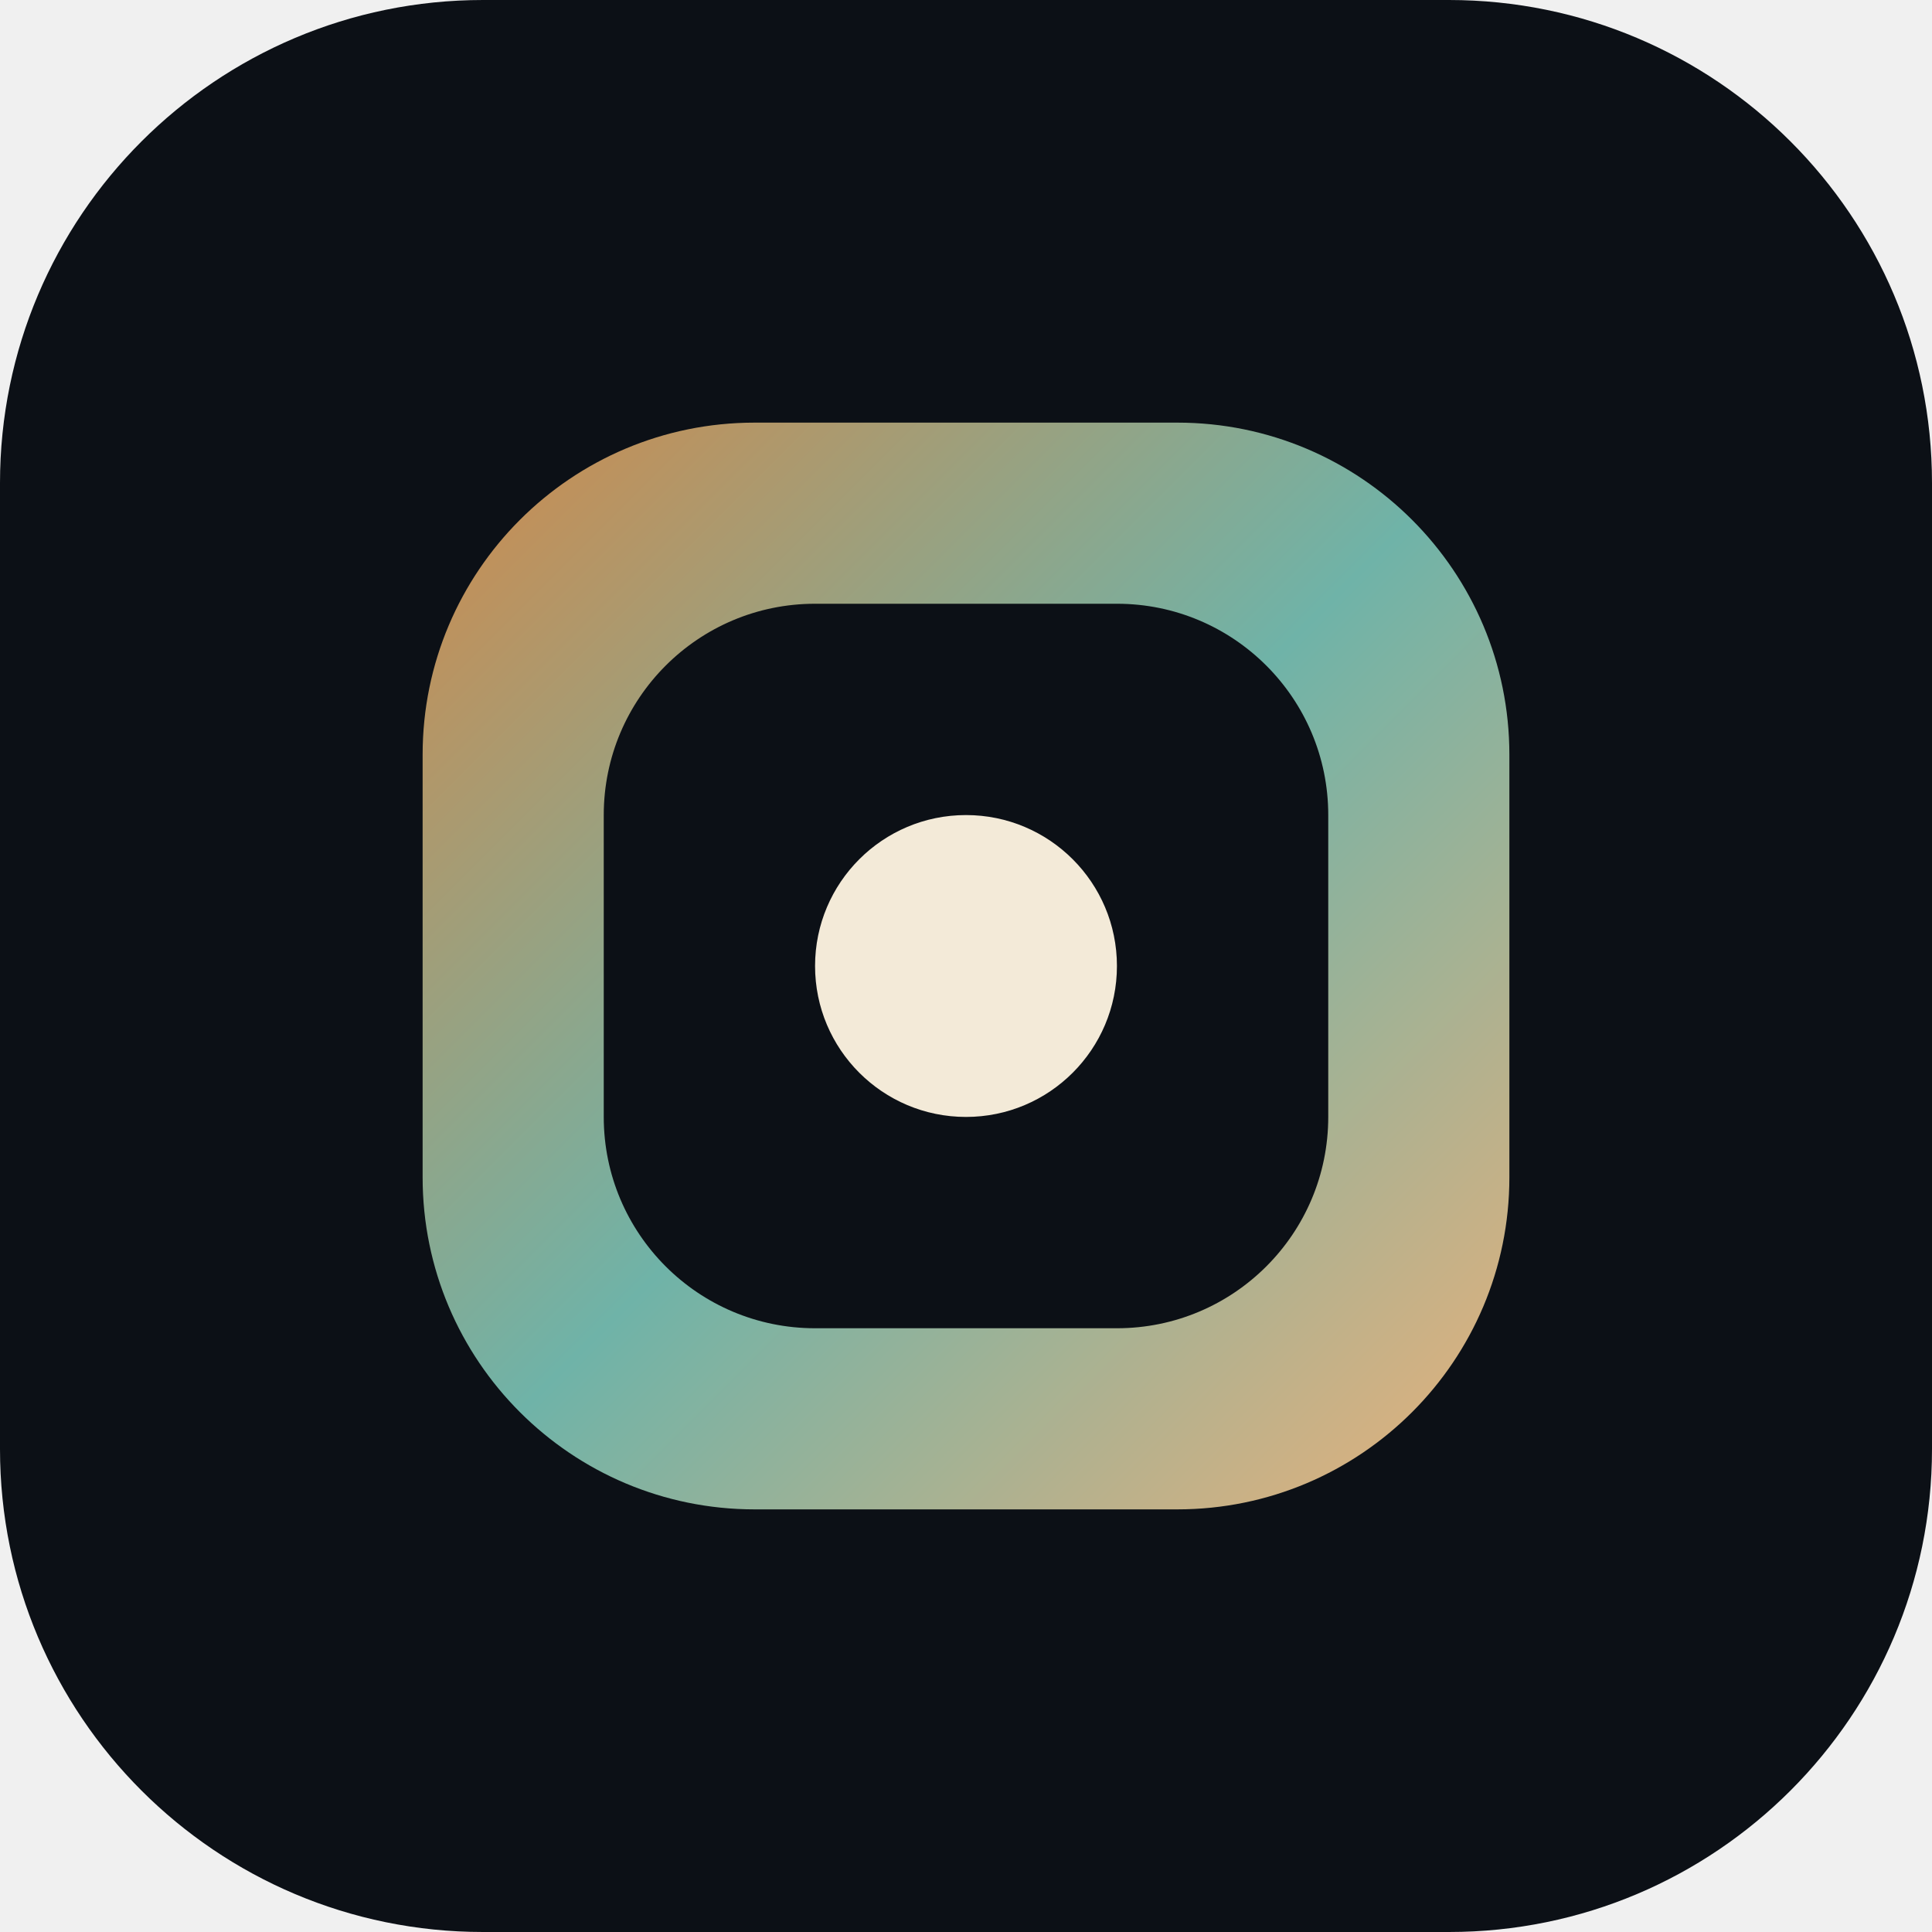
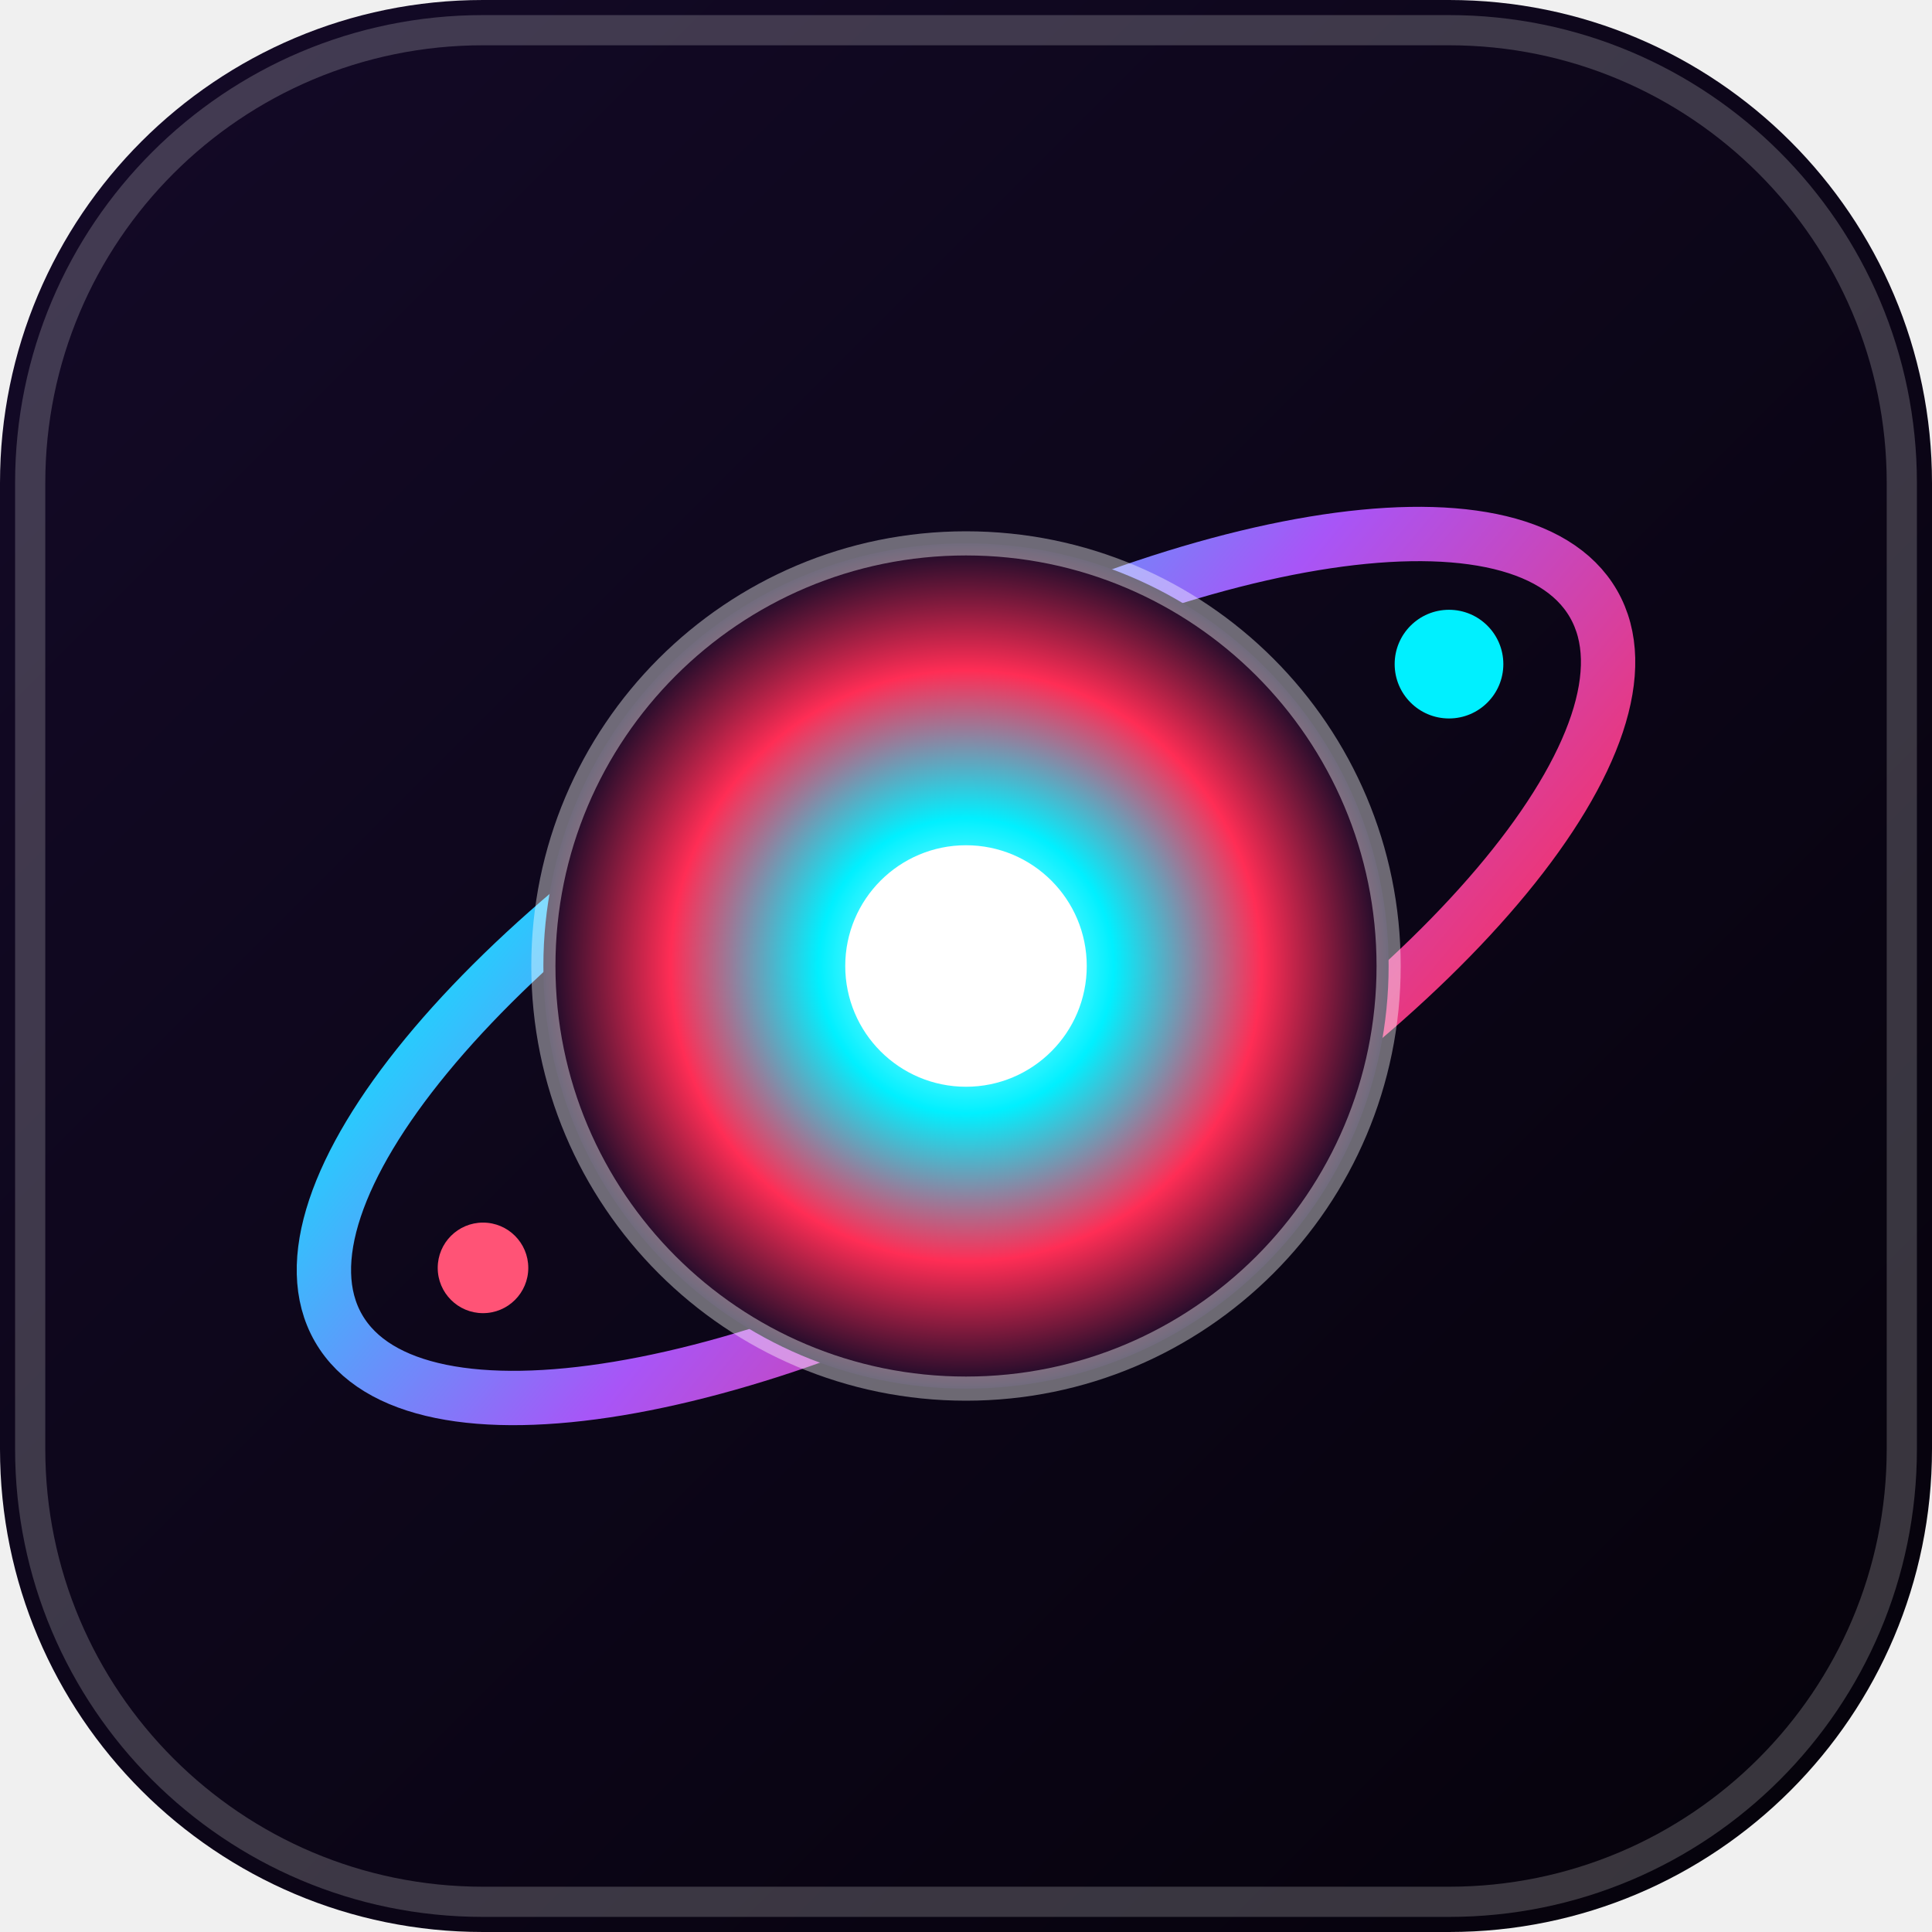
<svg xmlns="http://www.w3.org/2000/svg" viewBox="0 0 64 64" width="64" height="64">
  <defs>
+     <linearGradient id="favBg" x1="0%" y1="0%" x2="100%" y2="100%">
+       <stop offset="0%" stop-color="#140a28" />
+       <stop offset="100%" stop-color="#05020a" />
+     </linearGradient>
    <linearGradient id="favRing" x1="0%" y1="0%" x2="100%" y2="100%">
-       <stop offset="0%" stop-color="#d08a4c" />
-       <stop offset="50%" stop-color="#6fb3a8" />
-       <stop offset="100%" stop-color="#e8b07a" />
+       <stop offset="0%" stop-color="#00f0ff" />
+       <stop offset="50%" stop-color="#a855f7" />
+       <stop offset="100%" stop-color="#ff2d55" />
    </linearGradient>
+     <radialGradient id="favCore" cx="50%" cy="50%" r="50%">
+       <stop offset="0%" stop-color="#ffffff" />
+       <stop offset="35%" stop-color="#00f0ff" />
+       <stop offset="70%" stop-color="#ff2d55" />
+       <stop offset="100%" stop-color="#140a28" />
+     </radialGradient>
  </defs>
-   <rect width="64" height="64" rx="16" fill="#0c1016" />
-   <rect x="14" y="14" width="36" height="36" rx="11" fill="url(#favRing)" />
-   <rect x="20" y="20" width="24" height="24" rx="7" fill="#0c1016" />
-   <circle cx="32" cy="32" r="5" fill="#f3ead8" />
+   <rect width="64" height="64" rx="16" fill="url(#favBg)" />
+   <rect width="62" height="62" x="1" y="1" rx="15" fill="none" stroke="rgba(255, 255, 255, 0.2)" stroke-width="1" />
+   <ellipse cx="32" cy="32" rx="24" ry="9" fill="none" stroke="url(#favRing)" stroke-width="1.8" transform="rotate(-30 32 32)" />
+   <circle cx="32" cy="32" r="14" fill="url(#favCore)" />
+   <circle cx="32" cy="32" r="14" fill="none" stroke="rgba(255, 255, 255, 0.4)" stroke-width="0.8" />
+   <circle cx="32" cy="32" r="4" fill="#ffffff" />
+   <circle cx="48" cy="22" r="1.8" fill="#00f0ff" />
+   <circle cx="16" cy="42" r="1.5" fill="#ff5376" />
</svg>
